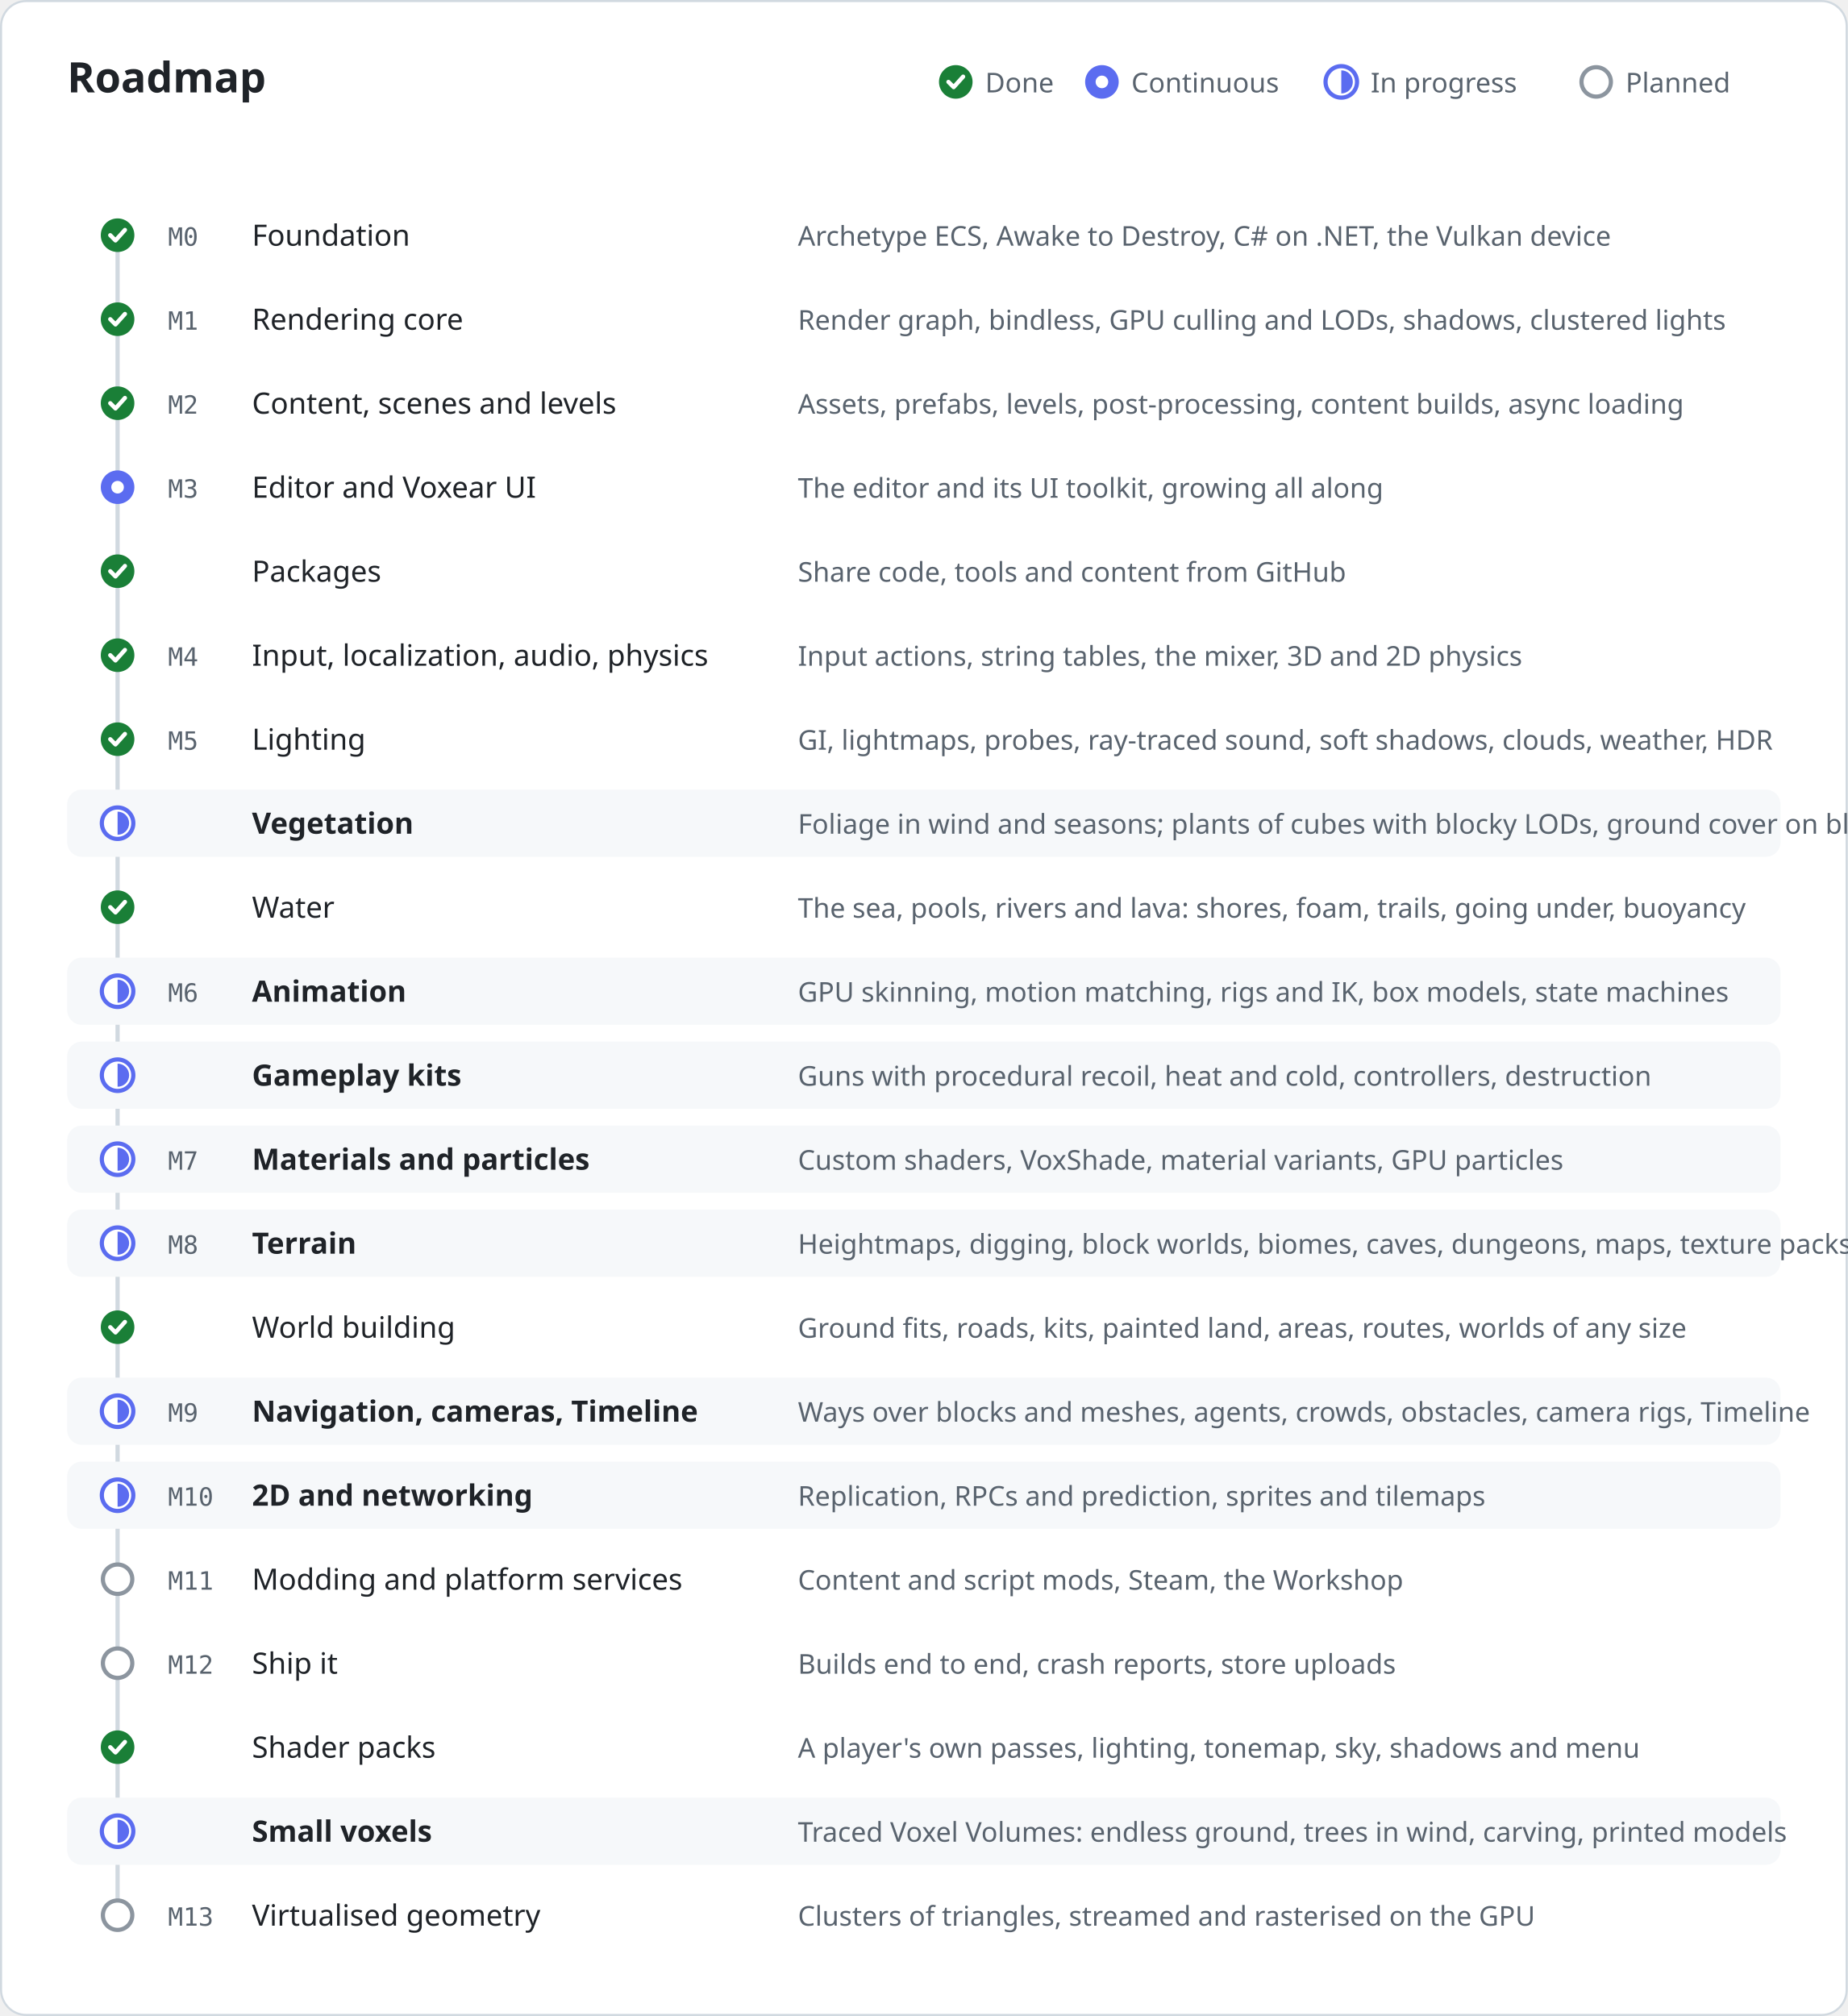
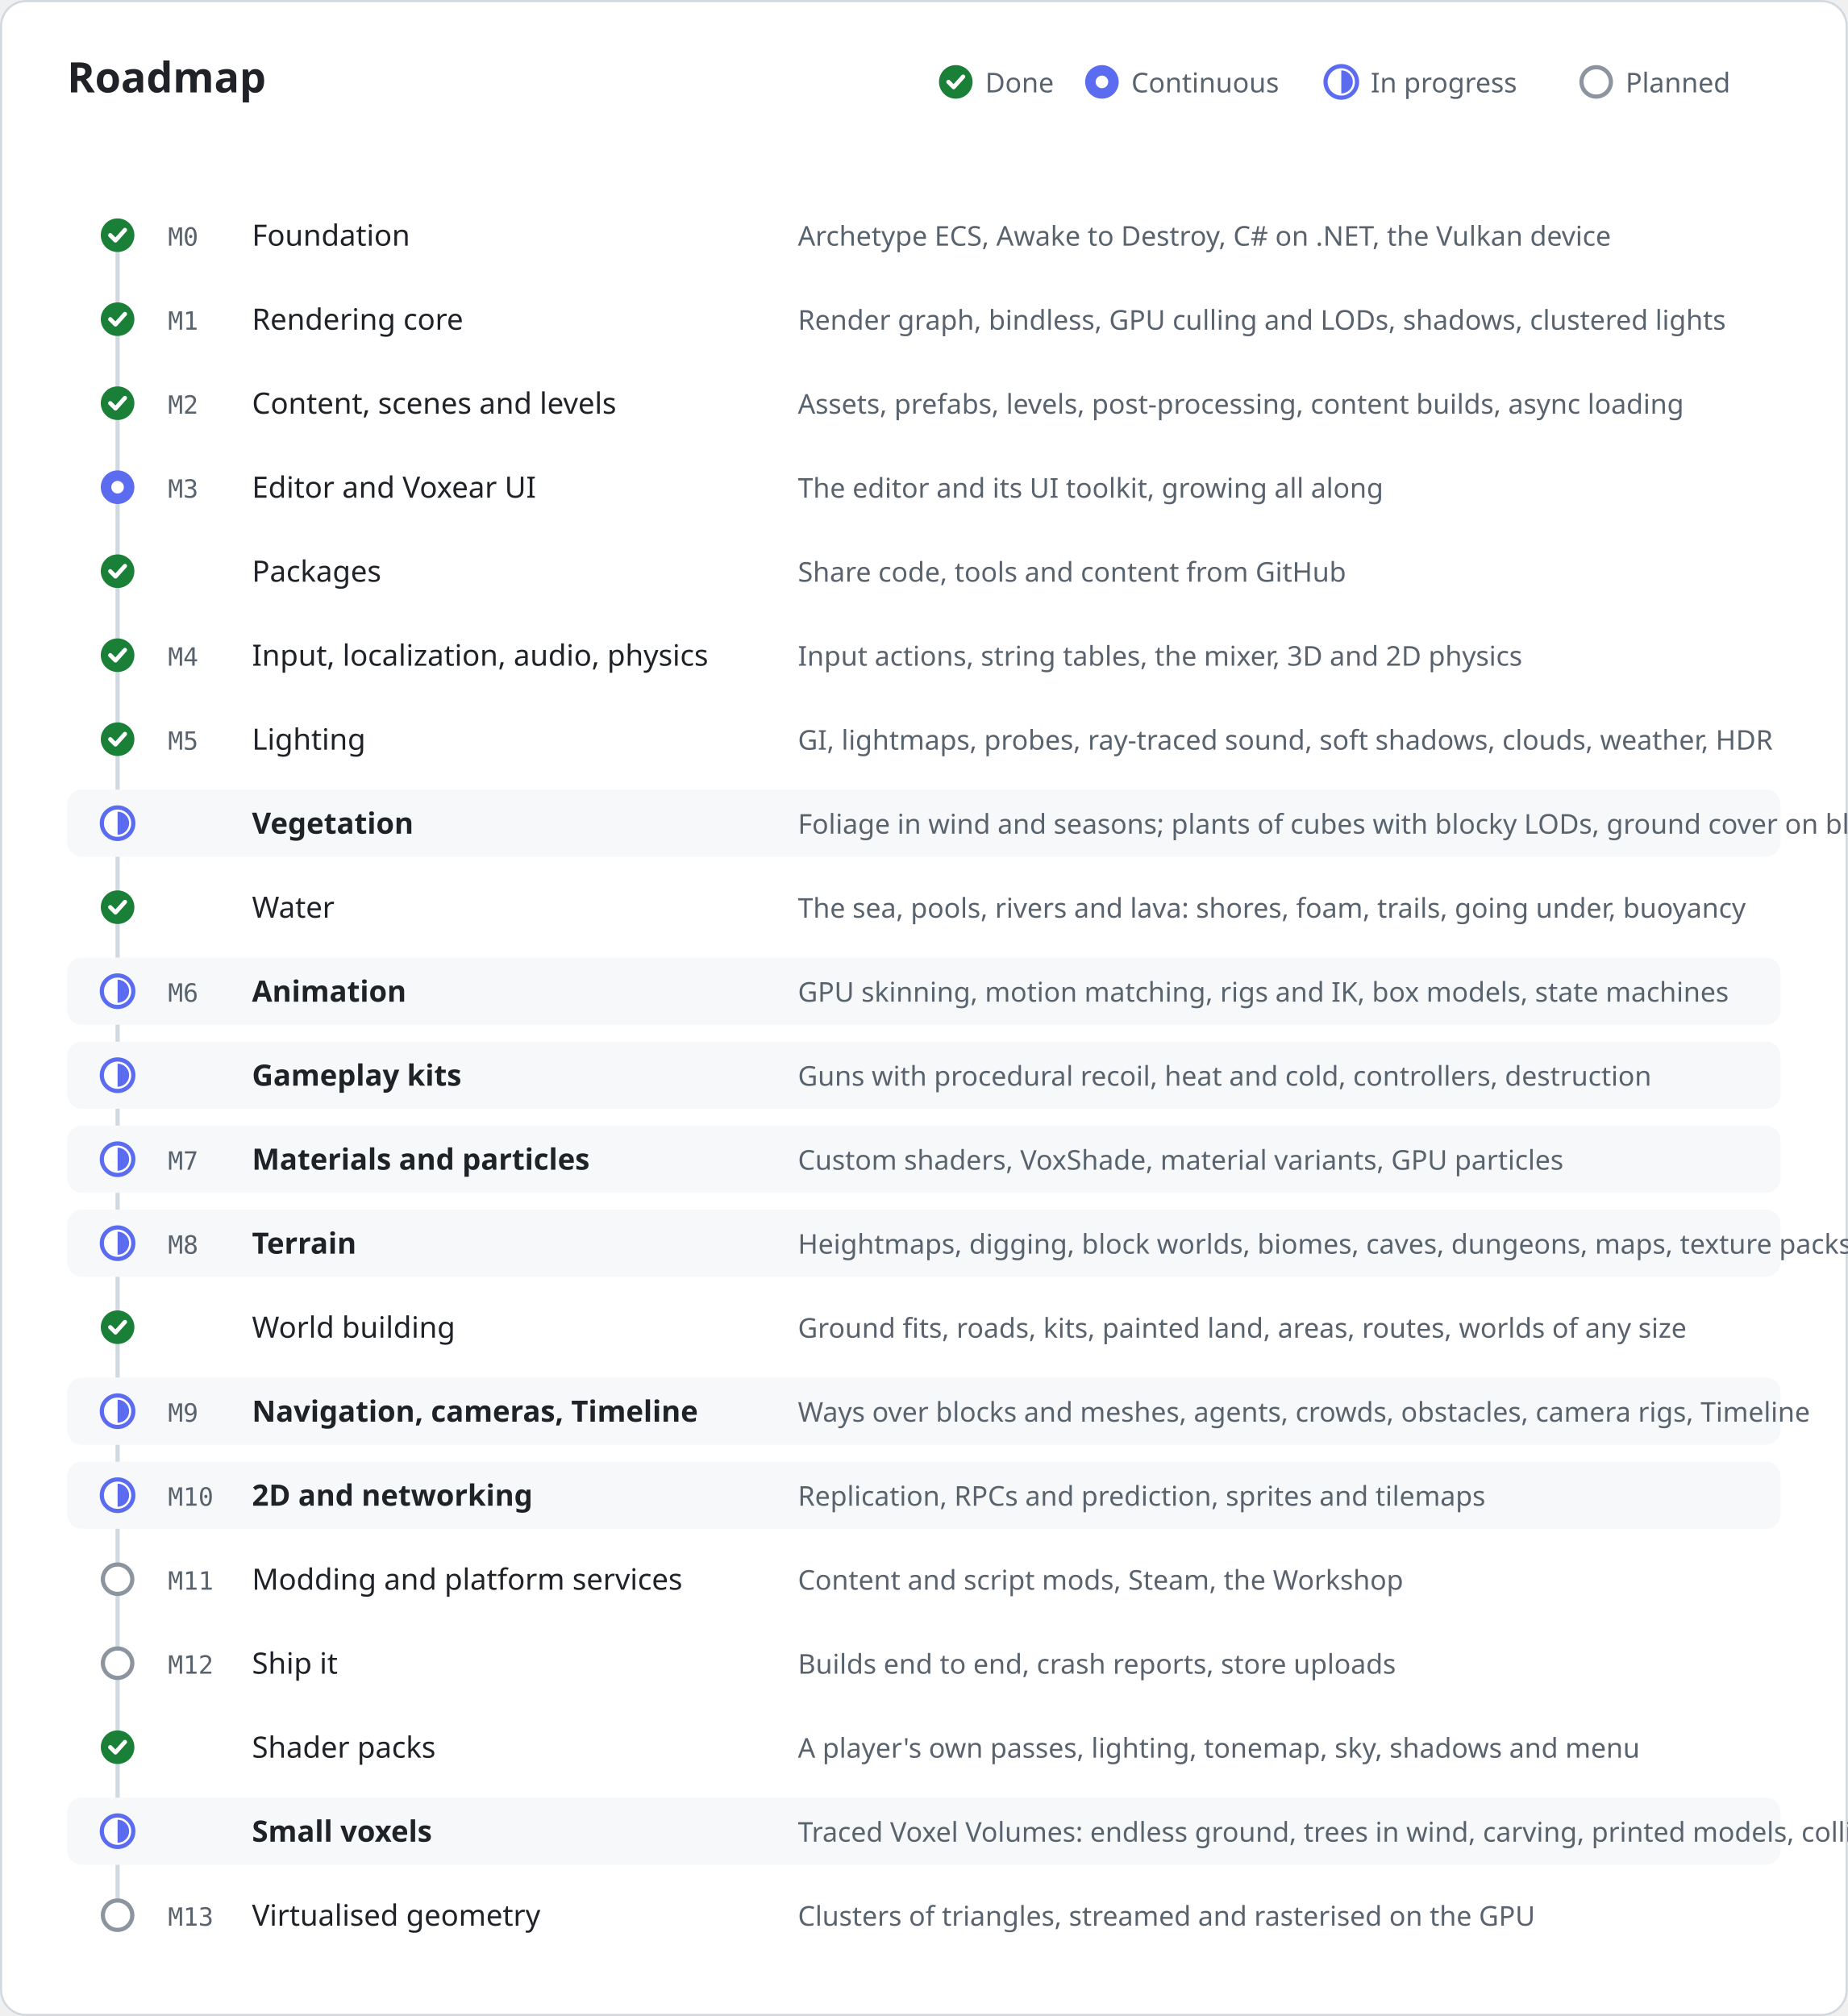
<svg xmlns="http://www.w3.org/2000/svg" width="880" height="960" viewBox="0 0 880 960" role="img" aria-label="Voxear roadmap">
  <rect x="0.5" y="0.5" width="879" height="959" rx="12" fill="#ffffff" stroke="#d1d9e0" />
  <text x="32" y="44" font-family="-apple-system, BlinkMacSystemFont, 'Segoe UI', 'Noto Sans', Helvetica, Arial, sans-serif" font-size="20" font-weight="600" fill="#1f2328">Roadmap</text>
  <circle cx="760.2" cy="39" r="7" fill="#ffffff" stroke="#8c959f" stroke-width="2" />
  <text x="774.2" y="44" font-family="-apple-system, BlinkMacSystemFont, 'Segoe UI', 'Noto Sans', Helvetica, Arial, sans-serif" font-size="13" fill="#59636e">Planned</text>
  <circle cx="638.8" cy="39" r="7.5" fill="#ffffff" stroke="#5b6cf0" stroke-width="2" />
  <path d="M638.8 33.5 a5.5 5.5 0 0 1 0 11 z" fill="#5b6cf0" />
  <text x="652.8" y="44" font-family="-apple-system, BlinkMacSystemFont, 'Segoe UI', 'Noto Sans', Helvetica, Arial, sans-serif" font-size="13" fill="#59636e">In progress</text>
  <circle cx="524.8" cy="39" r="8" fill="#5b6cf0" />
  <circle cx="524.8" cy="39" r="3" fill="#ffffff" />
  <text x="538.8" y="44" font-family="-apple-system, BlinkMacSystemFont, 'Segoe UI', 'Noto Sans', Helvetica, Arial, sans-serif" font-size="13" fill="#59636e">Continuous</text>
  <circle cx="455.2" cy="39" r="8" fill="#1a7f37" />
  <path d="M451.7 39 l2.5 2.5 l4.5-5" fill="none" stroke="#ffffff" stroke-width="2" stroke-linecap="round" stroke-linejoin="round" />
  <text x="469.2" y="44" font-family="-apple-system, BlinkMacSystemFont, 'Segoe UI', 'Noto Sans', Helvetica, Arial, sans-serif" font-size="13" fill="#59636e">Done</text>
  <line x1="56" y1="112" x2="56" y2="912" stroke="#d1d9e0" stroke-width="2" />
  <circle cx="56" cy="112" r="8" fill="#1a7f37" />
  <path d="M52.5 112 l2.5 2.5 l4.5-5" fill="none" stroke="#ffffff" stroke-width="2" stroke-linecap="round" stroke-linejoin="round" />
  <text x="80" y="117" font-family="ui-monospace, SFMono-Regular, 'SF Mono', Menlo, Consolas, monospace" font-size="12" fill="#59636e">M0</text>
  <text x="120" y="117" font-family="-apple-system, BlinkMacSystemFont, 'Segoe UI', 'Noto Sans', Helvetica, Arial, sans-serif" font-size="14" font-weight="500" fill="#1f2328">Foundation</text>
  <text x="380" y="117" font-family="-apple-system, BlinkMacSystemFont, 'Segoe UI', 'Noto Sans', Helvetica, Arial, sans-serif" font-size="13" fill="#59636e">Archetype ECS, Awake to Destroy, C# on .NET, the Vulkan device</text>
  <circle cx="56" cy="152" r="8" fill="#1a7f37" />
  <path d="M52.5 152 l2.5 2.5 l4.5-5" fill="none" stroke="#ffffff" stroke-width="2" stroke-linecap="round" stroke-linejoin="round" />
  <text x="80" y="157" font-family="ui-monospace, SFMono-Regular, 'SF Mono', Menlo, Consolas, monospace" font-size="12" fill="#59636e">M1</text>
  <text x="120" y="157" font-family="-apple-system, BlinkMacSystemFont, 'Segoe UI', 'Noto Sans', Helvetica, Arial, sans-serif" font-size="14" font-weight="500" fill="#1f2328">Rendering core</text>
  <text x="380" y="157" font-family="-apple-system, BlinkMacSystemFont, 'Segoe UI', 'Noto Sans', Helvetica, Arial, sans-serif" font-size="13" fill="#59636e">Render graph, bindless, GPU culling and LODs, shadows, clustered lights</text>
  <circle cx="56" cy="192" r="8" fill="#1a7f37" />
  <path d="M52.5 192 l2.5 2.5 l4.5-5" fill="none" stroke="#ffffff" stroke-width="2" stroke-linecap="round" stroke-linejoin="round" />
  <text x="80" y="197" font-family="ui-monospace, SFMono-Regular, 'SF Mono', Menlo, Consolas, monospace" font-size="12" fill="#59636e">M2</text>
  <text x="120" y="197" font-family="-apple-system, BlinkMacSystemFont, 'Segoe UI', 'Noto Sans', Helvetica, Arial, sans-serif" font-size="14" font-weight="500" fill="#1f2328">Content, scenes and levels</text>
  <text x="380" y="197" font-family="-apple-system, BlinkMacSystemFont, 'Segoe UI', 'Noto Sans', Helvetica, Arial, sans-serif" font-size="13" fill="#59636e">Assets, prefabs, levels, post-processing, content builds, async loading</text>
  <circle cx="56" cy="232" r="8" fill="#5b6cf0" />
  <circle cx="56" cy="232" r="3" fill="#ffffff" />
  <text x="80" y="237" font-family="ui-monospace, SFMono-Regular, 'SF Mono', Menlo, Consolas, monospace" font-size="12" fill="#59636e">M3</text>
  <text x="120" y="237" font-family="-apple-system, BlinkMacSystemFont, 'Segoe UI', 'Noto Sans', Helvetica, Arial, sans-serif" font-size="14" font-weight="500" fill="#1f2328">Editor and Voxear UI</text>
  <text x="380" y="237" font-family="-apple-system, BlinkMacSystemFont, 'Segoe UI', 'Noto Sans', Helvetica, Arial, sans-serif" font-size="13" fill="#59636e">The editor and its UI toolkit, growing all along</text>
  <circle cx="56" cy="272" r="8" fill="#1a7f37" />
  <path d="M52.5 272 l2.5 2.5 l4.5-5" fill="none" stroke="#ffffff" stroke-width="2" stroke-linecap="round" stroke-linejoin="round" />
  <text x="80" y="277" font-family="ui-monospace, SFMono-Regular, 'SF Mono', Menlo, Consolas, monospace" font-size="12" fill="#59636e" />
  <text x="120" y="277" font-family="-apple-system, BlinkMacSystemFont, 'Segoe UI', 'Noto Sans', Helvetica, Arial, sans-serif" font-size="14" font-weight="500" fill="#1f2328">Packages</text>
  <text x="380" y="277" font-family="-apple-system, BlinkMacSystemFont, 'Segoe UI', 'Noto Sans', Helvetica, Arial, sans-serif" font-size="13" fill="#59636e">Share code, tools and content from GitHub</text>
  <circle cx="56" cy="312" r="8" fill="#1a7f37" />
  <path d="M52.5 312 l2.5 2.5 l4.5-5" fill="none" stroke="#ffffff" stroke-width="2" stroke-linecap="round" stroke-linejoin="round" />
  <text x="80" y="317" font-family="ui-monospace, SFMono-Regular, 'SF Mono', Menlo, Consolas, monospace" font-size="12" fill="#59636e">M4</text>
  <text x="120" y="317" font-family="-apple-system, BlinkMacSystemFont, 'Segoe UI', 'Noto Sans', Helvetica, Arial, sans-serif" font-size="14" font-weight="500" fill="#1f2328">Input, localization, audio, physics</text>
  <text x="380" y="317" font-family="-apple-system, BlinkMacSystemFont, 'Segoe UI', 'Noto Sans', Helvetica, Arial, sans-serif" font-size="13" fill="#59636e">Input actions, string tables, the mixer, 3D and 2D physics</text>
  <circle cx="56" cy="352" r="8" fill="#1a7f37" />
  <path d="M52.5 352 l2.5 2.5 l4.5-5" fill="none" stroke="#ffffff" stroke-width="2" stroke-linecap="round" stroke-linejoin="round" />
  <text x="80" y="357" font-family="ui-monospace, SFMono-Regular, 'SF Mono', Menlo, Consolas, monospace" font-size="12" fill="#59636e">M5</text>
  <text x="120" y="357" font-family="-apple-system, BlinkMacSystemFont, 'Segoe UI', 'Noto Sans', Helvetica, Arial, sans-serif" font-size="14" font-weight="500" fill="#1f2328">Lighting</text>
  <text x="380" y="357" font-family="-apple-system, BlinkMacSystemFont, 'Segoe UI', 'Noto Sans', Helvetica, Arial, sans-serif" font-size="13" fill="#59636e">GI, lightmaps, probes, ray-traced sound, soft shadows, clouds, weather, HDR</text>
  <rect x="32" y="376" width="816" height="32" rx="7" fill="#f6f8fa" />
  <circle cx="56" cy="392" r="7.5" fill="#ffffff" stroke="#5b6cf0" stroke-width="2" />
  <path d="M56 386.5 a5.5 5.5 0 0 1 0 11 z" fill="#5b6cf0" />
  <text x="80" y="397" font-family="ui-monospace, SFMono-Regular, 'SF Mono', Menlo, Consolas, monospace" font-size="12" fill="#59636e" />
  <text x="120" y="397" font-family="-apple-system, BlinkMacSystemFont, 'Segoe UI', 'Noto Sans', Helvetica, Arial, sans-serif" font-size="14" font-weight="600" fill="#1f2328">Vegetation</text>
  <text x="380" y="397" font-family="-apple-system, BlinkMacSystemFont, 'Segoe UI', 'Noto Sans', Helvetica, Arial, sans-serif" font-size="13" fill="#59636e">Foliage in wind and seasons; plants of cubes with blocky LODs, ground cover on blocks</text>
  <circle cx="56" cy="432" r="8" fill="#1a7f37" />
  <path d="M52.5 432 l2.5 2.5 l4.5-5" fill="none" stroke="#ffffff" stroke-width="2" stroke-linecap="round" stroke-linejoin="round" />
  <text x="80" y="437" font-family="ui-monospace, SFMono-Regular, 'SF Mono', Menlo, Consolas, monospace" font-size="12" fill="#59636e" />
  <text x="120" y="437" font-family="-apple-system, BlinkMacSystemFont, 'Segoe UI', 'Noto Sans', Helvetica, Arial, sans-serif" font-size="14" font-weight="500" fill="#1f2328">Water</text>
  <text x="380" y="437" font-family="-apple-system, BlinkMacSystemFont, 'Segoe UI', 'Noto Sans', Helvetica, Arial, sans-serif" font-size="13" fill="#59636e">The sea, pools, rivers and lava: shores, foam, trails, going under, buoyancy</text>
  <rect x="32" y="456" width="816" height="32" rx="7" fill="#f6f8fa" />
  <circle cx="56" cy="472" r="7.5" fill="#ffffff" stroke="#5b6cf0" stroke-width="2" />
  <path d="M56 466.5 a5.5 5.5 0 0 1 0 11 z" fill="#5b6cf0" />
  <text x="80" y="477" font-family="ui-monospace, SFMono-Regular, 'SF Mono', Menlo, Consolas, monospace" font-size="12" fill="#59636e">M6</text>
  <text x="120" y="477" font-family="-apple-system, BlinkMacSystemFont, 'Segoe UI', 'Noto Sans', Helvetica, Arial, sans-serif" font-size="14" font-weight="600" fill="#1f2328">Animation</text>
  <text x="380" y="477" font-family="-apple-system, BlinkMacSystemFont, 'Segoe UI', 'Noto Sans', Helvetica, Arial, sans-serif" font-size="13" fill="#59636e">GPU skinning, motion matching, rigs and IK, box models, state machines</text>
  <rect x="32" y="496" width="816" height="32" rx="7" fill="#f6f8fa" />
  <circle cx="56" cy="512" r="7.5" fill="#ffffff" stroke="#5b6cf0" stroke-width="2" />
  <path d="M56 506.5 a5.5 5.5 0 0 1 0 11 z" fill="#5b6cf0" />
  <text x="80" y="517" font-family="ui-monospace, SFMono-Regular, 'SF Mono', Menlo, Consolas, monospace" font-size="12" fill="#59636e" />
  <text x="120" y="517" font-family="-apple-system, BlinkMacSystemFont, 'Segoe UI', 'Noto Sans', Helvetica, Arial, sans-serif" font-size="14" font-weight="600" fill="#1f2328">Gameplay kits</text>
  <text x="380" y="517" font-family="-apple-system, BlinkMacSystemFont, 'Segoe UI', 'Noto Sans', Helvetica, Arial, sans-serif" font-size="13" fill="#59636e">Guns with procedural recoil, heat and cold, controllers, destruction</text>
  <rect x="32" y="536" width="816" height="32" rx="7" fill="#f6f8fa" />
  <circle cx="56" cy="552" r="7.5" fill="#ffffff" stroke="#5b6cf0" stroke-width="2" />
  <path d="M56 546.5 a5.5 5.5 0 0 1 0 11 z" fill="#5b6cf0" />
  <text x="80" y="557" font-family="ui-monospace, SFMono-Regular, 'SF Mono', Menlo, Consolas, monospace" font-size="12" fill="#59636e">M7</text>
  <text x="120" y="557" font-family="-apple-system, BlinkMacSystemFont, 'Segoe UI', 'Noto Sans', Helvetica, Arial, sans-serif" font-size="14" font-weight="600" fill="#1f2328">Materials and particles</text>
  <text x="380" y="557" font-family="-apple-system, BlinkMacSystemFont, 'Segoe UI', 'Noto Sans', Helvetica, Arial, sans-serif" font-size="13" fill="#59636e">Custom shaders, VoxShade, material variants, GPU particles</text>
  <rect x="32" y="576" width="816" height="32" rx="7" fill="#f6f8fa" />
  <circle cx="56" cy="592" r="7.5" fill="#ffffff" stroke="#5b6cf0" stroke-width="2" />
  <path d="M56 586.5 a5.5 5.5 0 0 1 0 11 z" fill="#5b6cf0" />
  <text x="80" y="597" font-family="ui-monospace, SFMono-Regular, 'SF Mono', Menlo, Consolas, monospace" font-size="12" fill="#59636e">M8</text>
  <text x="120" y="597" font-family="-apple-system, BlinkMacSystemFont, 'Segoe UI', 'Noto Sans', Helvetica, Arial, sans-serif" font-size="14" font-weight="600" fill="#1f2328">Terrain</text>
  <text x="380" y="597" font-family="-apple-system, BlinkMacSystemFont, 'Segoe UI', 'Noto Sans', Helvetica, Arial, sans-serif" font-size="13" fill="#59636e">Heightmaps, digging, block worlds, biomes, caves, dungeons, maps, texture packs</text>
  <circle cx="56" cy="632" r="8" fill="#1a7f37" />
  <path d="M52.5 632 l2.5 2.5 l4.5-5" fill="none" stroke="#ffffff" stroke-width="2" stroke-linecap="round" stroke-linejoin="round" />
  <text x="80" y="637" font-family="ui-monospace, SFMono-Regular, 'SF Mono', Menlo, Consolas, monospace" font-size="12" fill="#59636e" />
  <text x="120" y="637" font-family="-apple-system, BlinkMacSystemFont, 'Segoe UI', 'Noto Sans', Helvetica, Arial, sans-serif" font-size="14" font-weight="500" fill="#1f2328">World building</text>
  <text x="380" y="637" font-family="-apple-system, BlinkMacSystemFont, 'Segoe UI', 'Noto Sans', Helvetica, Arial, sans-serif" font-size="13" fill="#59636e">Ground fits, roads, kits, painted land, areas, routes, worlds of any size</text>
  <rect x="32" y="656" width="816" height="32" rx="7" fill="#f6f8fa" />
  <circle cx="56" cy="672" r="7.5" fill="#ffffff" stroke="#5b6cf0" stroke-width="2" />
  <path d="M56 666.5 a5.5 5.5 0 0 1 0 11 z" fill="#5b6cf0" />
  <text x="80" y="677" font-family="ui-monospace, SFMono-Regular, 'SF Mono', Menlo, Consolas, monospace" font-size="12" fill="#59636e">M9</text>
  <text x="120" y="677" font-family="-apple-system, BlinkMacSystemFont, 'Segoe UI', 'Noto Sans', Helvetica, Arial, sans-serif" font-size="14" font-weight="600" fill="#1f2328">Navigation, cameras, Timeline</text>
  <text x="380" y="677" font-family="-apple-system, BlinkMacSystemFont, 'Segoe UI', 'Noto Sans', Helvetica, Arial, sans-serif" font-size="13" fill="#59636e">Ways over blocks and meshes, agents, crowds, obstacles, camera rigs, Timeline</text>
  <rect x="32" y="696" width="816" height="32" rx="7" fill="#f6f8fa" />
  <circle cx="56" cy="712" r="7.5" fill="#ffffff" stroke="#5b6cf0" stroke-width="2" />
  <path d="M56 706.5 a5.5 5.5 0 0 1 0 11 z" fill="#5b6cf0" />
  <text x="80" y="717" font-family="ui-monospace, SFMono-Regular, 'SF Mono', Menlo, Consolas, monospace" font-size="12" fill="#59636e">M10</text>
  <text x="120" y="717" font-family="-apple-system, BlinkMacSystemFont, 'Segoe UI', 'Noto Sans', Helvetica, Arial, sans-serif" font-size="14" font-weight="600" fill="#1f2328">2D and networking</text>
  <text x="380" y="717" font-family="-apple-system, BlinkMacSystemFont, 'Segoe UI', 'Noto Sans', Helvetica, Arial, sans-serif" font-size="13" fill="#59636e">Replication, RPCs and prediction, sprites and tilemaps</text>
  <circle cx="56" cy="752" r="7" fill="#ffffff" stroke="#8c959f" stroke-width="2" />
  <text x="80" y="757" font-family="ui-monospace, SFMono-Regular, 'SF Mono', Menlo, Consolas, monospace" font-size="12" fill="#59636e">M11</text>
  <text x="120" y="757" font-family="-apple-system, BlinkMacSystemFont, 'Segoe UI', 'Noto Sans', Helvetica, Arial, sans-serif" font-size="14" font-weight="500" fill="#1f2328">Modding and platform services</text>
  <text x="380" y="757" font-family="-apple-system, BlinkMacSystemFont, 'Segoe UI', 'Noto Sans', Helvetica, Arial, sans-serif" font-size="13" fill="#59636e">Content and script mods, Steam, the Workshop</text>
  <circle cx="56" cy="792" r="7" fill="#ffffff" stroke="#8c959f" stroke-width="2" />
  <text x="80" y="797" font-family="ui-monospace, SFMono-Regular, 'SF Mono', Menlo, Consolas, monospace" font-size="12" fill="#59636e">M12</text>
  <text x="120" y="797" font-family="-apple-system, BlinkMacSystemFont, 'Segoe UI', 'Noto Sans', Helvetica, Arial, sans-serif" font-size="14" font-weight="500" fill="#1f2328">Ship it</text>
  <text x="380" y="797" font-family="-apple-system, BlinkMacSystemFont, 'Segoe UI', 'Noto Sans', Helvetica, Arial, sans-serif" font-size="13" fill="#59636e">Builds end to end, crash reports, store uploads</text>
  <circle cx="56" cy="832" r="8" fill="#1a7f37" />
  <path d="M52.5 832 l2.5 2.5 l4.5-5" fill="none" stroke="#ffffff" stroke-width="2" stroke-linecap="round" stroke-linejoin="round" />
  <text x="80" y="837" font-family="ui-monospace, SFMono-Regular, 'SF Mono', Menlo, Consolas, monospace" font-size="12" fill="#59636e" />
  <text x="120" y="837" font-family="-apple-system, BlinkMacSystemFont, 'Segoe UI', 'Noto Sans', Helvetica, Arial, sans-serif" font-size="14" font-weight="500" fill="#1f2328">Shader packs</text>
  <text x="380" y="837" font-family="-apple-system, BlinkMacSystemFont, 'Segoe UI', 'Noto Sans', Helvetica, Arial, sans-serif" font-size="13" fill="#59636e">A player's own passes, lighting, tonemap, sky, shadows and menu</text>
  <rect x="32" y="856" width="816" height="32" rx="7" fill="#f6f8fa" />
  <circle cx="56" cy="872" r="7.5" fill="#ffffff" stroke="#5b6cf0" stroke-width="2" />
  <path d="M56 866.5 a5.5 5.5 0 0 1 0 11 z" fill="#5b6cf0" />
  <text x="80" y="877" font-family="ui-monospace, SFMono-Regular, 'SF Mono', Menlo, Consolas, monospace" font-size="12" fill="#59636e" />
  <text x="120" y="877" font-family="-apple-system, BlinkMacSystemFont, 'Segoe UI', 'Noto Sans', Helvetica, Arial, sans-serif" font-size="14" font-weight="600" fill="#1f2328">Small voxels</text>
-   <text x="380" y="877" font-family="-apple-system, BlinkMacSystemFont, 'Segoe UI', 'Noto Sans', Helvetica, Arial, sans-serif" font-size="13" fill="#59636e">Traced Voxel Volumes: endless ground, trees in wind, carving, printed models</text>
+   <text x="380" y="877" font-family="-apple-system, BlinkMacSystemFont, 'Segoe UI', 'Noto Sans', Helvetica, Arial, sans-serif" font-size="13" fill="#59636e">Traced Voxel Volumes: endless ground, trees in wind, carving, printed models, collision</text>
  <circle cx="56" cy="912" r="7" fill="#ffffff" stroke="#8c959f" stroke-width="2" />
  <text x="80" y="917" font-family="ui-monospace, SFMono-Regular, 'SF Mono', Menlo, Consolas, monospace" font-size="12" fill="#59636e">M13</text>
  <text x="120" y="917" font-family="-apple-system, BlinkMacSystemFont, 'Segoe UI', 'Noto Sans', Helvetica, Arial, sans-serif" font-size="14" font-weight="500" fill="#1f2328">Virtualised geometry</text>
  <text x="380" y="917" font-family="-apple-system, BlinkMacSystemFont, 'Segoe UI', 'Noto Sans', Helvetica, Arial, sans-serif" font-size="13" fill="#59636e">Clusters of triangles, streamed and rasterised on the GPU</text>
</svg>
